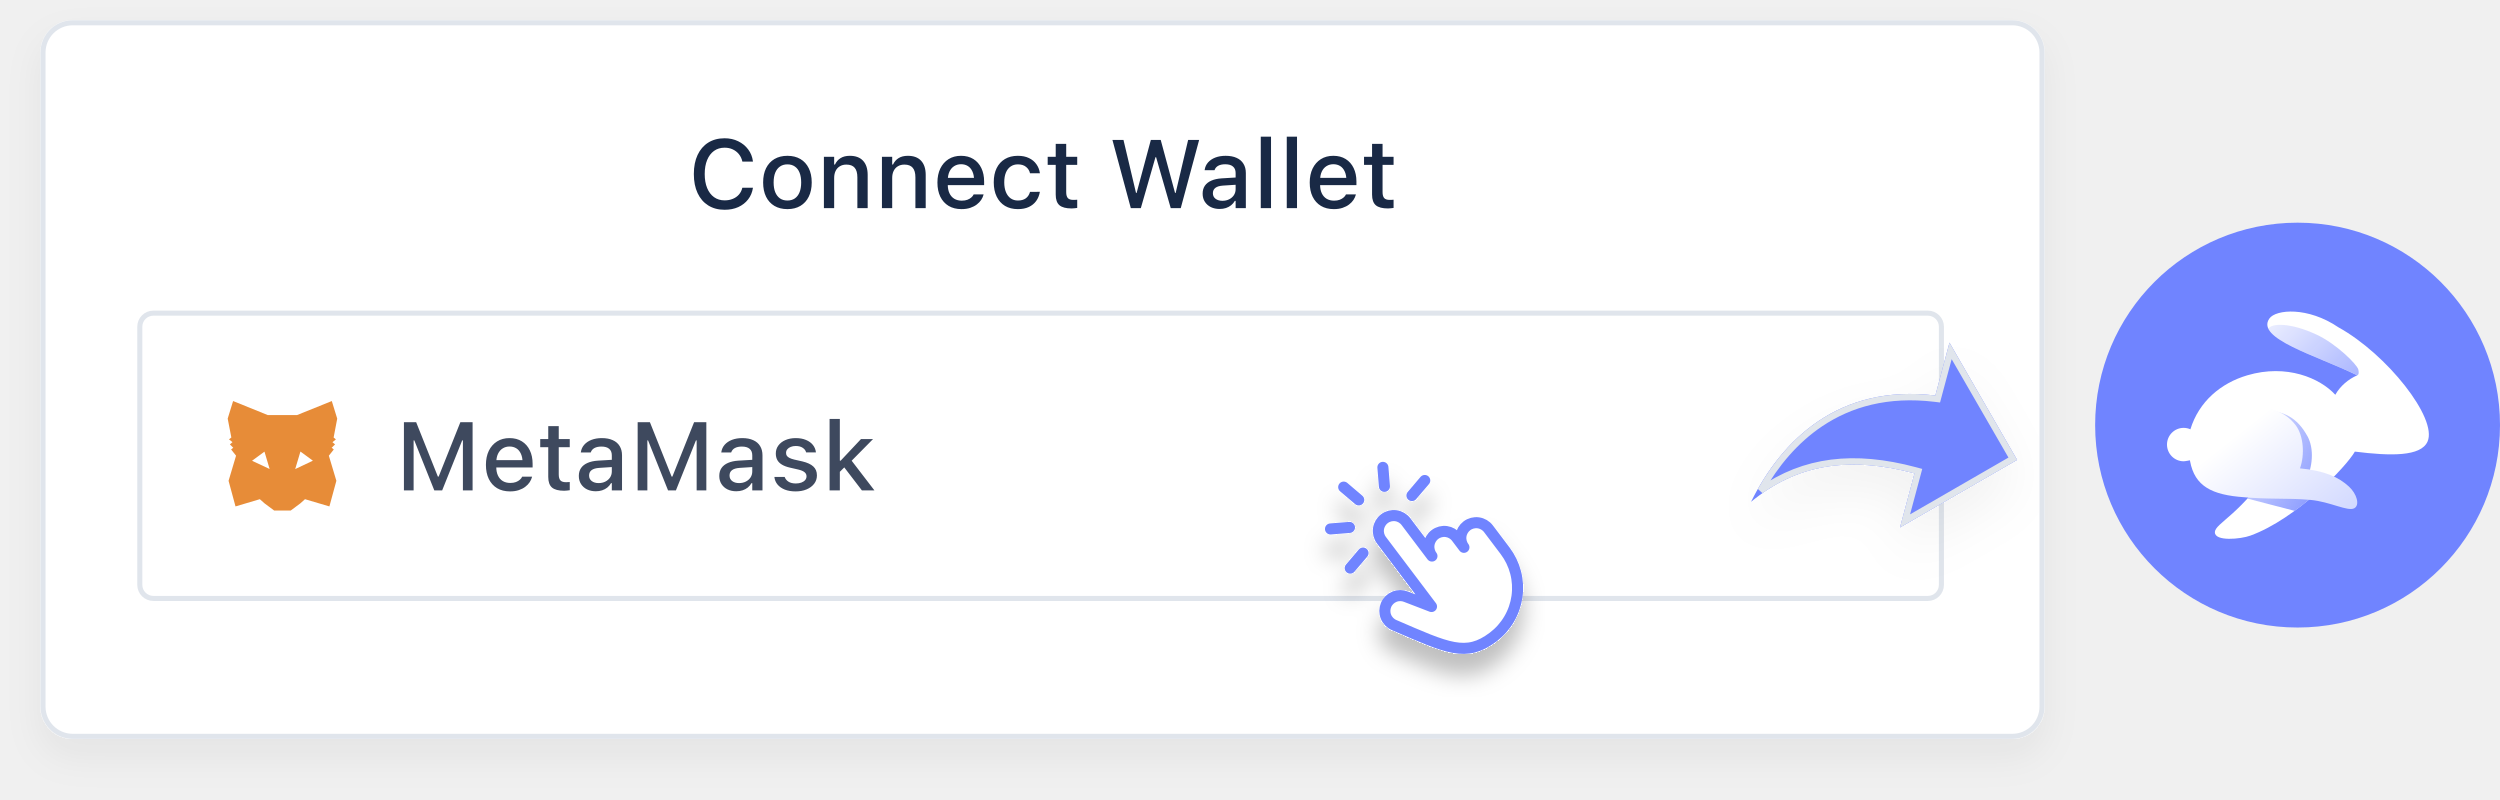
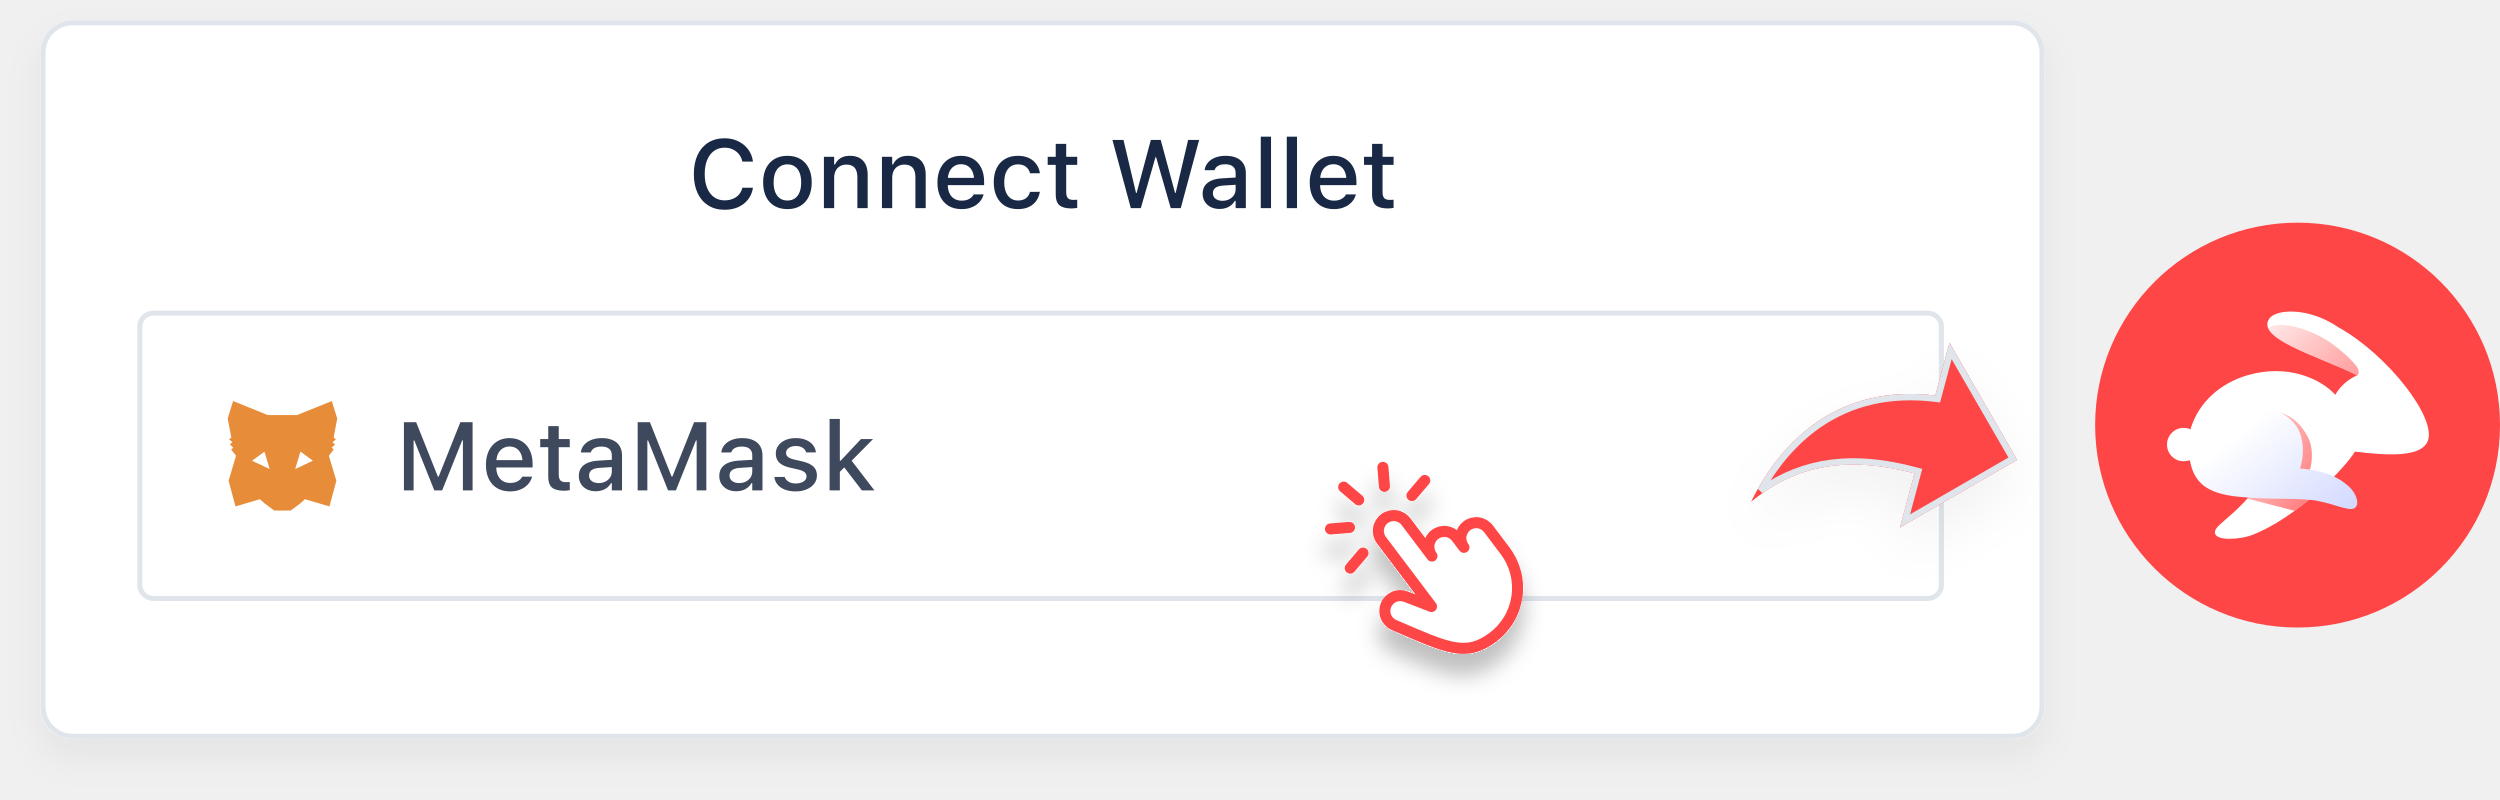
<svg xmlns="http://www.w3.org/2000/svg" width="247" height="79" viewBox="0 0 247 79" fill="none">
  <g filter="url(#filter0_d_117962_43150)">
    <g clip-path="url(#clip0_117962_43150)">
      <rect x="4" y="2" width="198" height="71" rx="3.188" fill="white" />
      <path d="M71.592 20.726C70.97 20.726 70.43 20.583 69.972 20.296C69.517 20.01 69.167 19.604 68.921 19.078C68.675 18.552 68.552 17.926 68.552 17.201V17.191C68.552 16.463 68.675 15.836 68.921 15.31C69.167 14.784 69.517 14.377 69.972 14.091C70.426 13.805 70.966 13.661 71.592 13.661C72.087 13.661 72.534 13.759 72.932 13.956C73.334 14.149 73.662 14.416 73.917 14.759C74.176 15.101 74.333 15.495 74.389 15.94V15.968H73.348L73.343 15.949C73.281 15.672 73.167 15.433 73.002 15.23C72.837 15.028 72.635 14.871 72.395 14.759C72.156 14.647 71.888 14.591 71.592 14.591C71.191 14.591 70.842 14.696 70.546 14.908C70.254 15.12 70.026 15.42 69.865 15.809C69.706 16.195 69.626 16.656 69.626 17.191V17.201C69.626 17.73 69.706 18.189 69.865 18.578C70.026 18.967 70.254 19.268 70.546 19.479C70.842 19.691 71.192 19.797 71.597 19.797C71.892 19.797 72.16 19.747 72.4 19.647C72.643 19.548 72.845 19.406 73.007 19.222C73.169 19.036 73.279 18.816 73.338 18.564L73.348 18.545H74.394L74.389 18.569C74.324 19.001 74.165 19.38 73.913 19.703C73.661 20.027 73.337 20.279 72.942 20.46C72.546 20.637 72.096 20.726 71.592 20.726ZM77.797 20.661C77.303 20.661 76.875 20.555 76.513 20.343C76.156 20.131 75.88 19.829 75.687 19.437C75.494 19.042 75.398 18.573 75.398 18.032V18.023C75.398 17.478 75.494 17.009 75.687 16.617C75.883 16.225 76.16 15.923 76.518 15.711C76.879 15.499 77.306 15.394 77.797 15.394C78.292 15.394 78.719 15.499 79.077 15.711C79.435 15.92 79.71 16.222 79.903 16.617C80.099 17.009 80.198 17.478 80.198 18.023V18.032C80.198 18.573 80.099 19.042 79.903 19.437C79.71 19.829 79.435 20.131 79.077 20.343C78.722 20.555 78.296 20.661 77.797 20.661ZM77.797 19.811C78.087 19.811 78.333 19.741 78.535 19.601C78.738 19.457 78.892 19.254 78.998 18.989C79.103 18.724 79.156 18.405 79.156 18.032V18.023C79.156 17.646 79.103 17.325 78.998 17.061C78.892 16.796 78.738 16.594 78.535 16.454C78.333 16.31 78.087 16.239 77.797 16.239C77.508 16.239 77.262 16.31 77.06 16.454C76.858 16.594 76.702 16.796 76.593 17.061C76.487 17.325 76.434 17.646 76.434 18.023V18.032C76.434 18.405 76.487 18.724 76.593 18.989C76.702 19.254 76.858 19.457 77.06 19.601C77.262 19.741 77.508 19.811 77.797 19.811ZM81.402 20.562V15.492H82.415V16.258H82.495C82.619 15.987 82.803 15.775 83.046 15.623C83.288 15.47 83.595 15.394 83.966 15.394C84.535 15.394 84.971 15.557 85.273 15.884C85.575 16.211 85.726 16.676 85.726 17.28V20.562H84.708V17.518C84.708 17.095 84.619 16.78 84.442 16.575C84.267 16.366 83.993 16.262 83.62 16.262C83.374 16.262 83.161 16.317 82.98 16.426C82.8 16.531 82.66 16.684 82.56 16.883C82.464 17.079 82.415 17.314 82.415 17.588V20.562H81.402ZM87.136 20.562V15.492H88.149V16.258H88.228C88.353 15.987 88.537 15.775 88.779 15.623C89.022 15.47 89.329 15.394 89.699 15.394C90.269 15.394 90.705 15.557 91.007 15.884C91.309 16.211 91.46 16.676 91.46 17.28V20.562H90.442V17.518C90.442 17.095 90.353 16.78 90.175 16.575C90.001 16.366 89.727 16.262 89.354 16.262C89.108 16.262 88.895 16.317 88.714 16.426C88.534 16.531 88.394 16.684 88.294 16.883C88.197 17.079 88.149 17.314 88.149 17.588V20.562H87.136ZM94.999 20.661C94.504 20.661 94.079 20.555 93.724 20.343C93.369 20.128 93.095 19.825 92.902 19.433C92.713 19.04 92.618 18.576 92.618 18.041V18.037C92.618 17.507 92.713 17.045 92.902 16.65C93.095 16.254 93.366 15.946 93.715 15.725C94.067 15.504 94.477 15.394 94.947 15.394C95.421 15.394 95.827 15.499 96.166 15.711C96.508 15.923 96.772 16.22 96.955 16.603C97.139 16.983 97.231 17.428 97.231 17.938V18.293H93.131V17.57H96.726L96.241 18.242V17.836C96.241 17.475 96.185 17.176 96.073 16.939C95.964 16.7 95.813 16.52 95.62 16.402C95.427 16.284 95.204 16.225 94.952 16.225C94.7 16.225 94.474 16.287 94.275 16.412C94.079 16.533 93.923 16.713 93.808 16.953C93.696 17.193 93.64 17.487 93.64 17.836V18.242C93.64 18.575 93.696 18.86 93.808 19.096C93.92 19.333 94.079 19.514 94.284 19.638C94.493 19.762 94.739 19.825 95.022 19.825C95.24 19.825 95.427 19.795 95.582 19.736C95.741 19.674 95.87 19.598 95.97 19.507C96.073 19.417 96.143 19.328 96.18 19.241L96.199 19.204H97.179L97.17 19.246C97.126 19.414 97.05 19.582 96.941 19.75C96.832 19.915 96.688 20.066 96.507 20.203C96.329 20.34 96.115 20.45 95.863 20.535C95.614 20.619 95.326 20.661 94.999 20.661ZM100.569 20.661C100.077 20.661 99.652 20.555 99.294 20.343C98.94 20.128 98.666 19.823 98.473 19.428C98.28 19.033 98.183 18.561 98.183 18.013V18.004C98.183 17.465 98.278 17.002 98.468 16.612C98.661 16.223 98.935 15.923 99.29 15.711C99.648 15.499 100.073 15.394 100.564 15.394C100.991 15.394 101.357 15.468 101.662 15.618C101.97 15.764 102.214 15.966 102.395 16.225C102.578 16.48 102.694 16.771 102.74 17.098L102.745 17.121H101.769L101.764 17.112C101.708 16.863 101.579 16.656 101.377 16.491C101.175 16.323 100.905 16.239 100.569 16.239C100.289 16.239 100.048 16.31 99.845 16.454C99.643 16.594 99.487 16.796 99.379 17.061C99.273 17.325 99.22 17.64 99.22 18.004V18.013C99.22 18.387 99.274 18.707 99.383 18.975C99.492 19.243 99.648 19.45 99.85 19.596C100.052 19.739 100.292 19.811 100.569 19.811C100.887 19.811 101.143 19.741 101.34 19.601C101.539 19.461 101.679 19.254 101.76 18.98L101.769 18.956L102.74 18.952L102.731 18.994C102.672 19.324 102.552 19.613 102.371 19.862C102.191 20.111 101.95 20.307 101.648 20.45C101.349 20.59 100.989 20.661 100.569 20.661ZM105.878 20.595C105.324 20.595 104.922 20.489 104.673 20.278C104.427 20.063 104.305 19.713 104.305 19.227V16.29H103.511V15.492H104.305V14.212H105.341V15.492H106.429V16.29H105.341V18.98C105.341 19.254 105.396 19.451 105.504 19.573C105.613 19.691 105.794 19.75 106.046 19.75C106.121 19.75 106.185 19.748 106.238 19.745C106.294 19.742 106.357 19.738 106.429 19.731V20.544C106.348 20.556 106.261 20.567 106.168 20.576C106.074 20.589 105.978 20.595 105.878 20.595ZM111.724 20.562L109.908 13.825H111L112.237 19.059H112.298L113.704 13.825H114.679L116.094 19.059H116.155L117.388 13.825H118.475L116.659 20.562H115.669L114.222 15.529H114.161L112.714 20.562H111.724ZM120.502 20.646C120.181 20.646 119.893 20.586 119.638 20.464C119.386 20.34 119.187 20.164 119.04 19.937C118.894 19.71 118.821 19.444 118.821 19.138V19.129C118.821 18.824 118.894 18.564 119.04 18.349C119.19 18.134 119.405 17.966 119.685 17.845C119.968 17.721 120.31 17.646 120.712 17.621L122.584 17.509V18.223L120.852 18.335C120.503 18.357 120.247 18.432 120.082 18.559C119.917 18.684 119.834 18.86 119.834 19.087V19.096C119.834 19.327 119.923 19.509 120.1 19.643C120.278 19.773 120.502 19.839 120.773 19.839C121.025 19.839 121.249 19.789 121.445 19.689C121.644 19.587 121.8 19.45 121.912 19.279C122.024 19.104 122.08 18.908 122.08 18.69V17.093C122.08 16.813 121.993 16.6 121.819 16.454C121.647 16.304 121.392 16.23 121.053 16.23C120.77 16.23 120.538 16.279 120.357 16.379C120.18 16.479 120.061 16.619 120.002 16.799L119.993 16.813H119.017L119.022 16.78C119.062 16.5 119.173 16.258 119.353 16.052C119.537 15.844 119.777 15.682 120.072 15.566C120.371 15.451 120.712 15.394 121.095 15.394C121.521 15.394 121.882 15.462 122.178 15.599C122.477 15.733 122.703 15.928 122.855 16.183C123.011 16.435 123.089 16.738 123.089 17.093V20.562H122.08V19.843H122.005C121.906 20.015 121.781 20.161 121.632 20.282C121.482 20.401 121.313 20.491 121.123 20.553C120.933 20.615 120.726 20.646 120.502 20.646ZM124.564 20.562V13.503H125.577V20.562H124.564ZM127.132 20.562V13.503H128.145V20.562H127.132ZM131.783 20.661C131.288 20.661 130.863 20.555 130.508 20.343C130.153 20.128 129.879 19.825 129.686 19.433C129.496 19.04 129.401 18.576 129.401 18.041V18.037C129.401 17.507 129.496 17.045 129.686 16.65C129.879 16.254 130.15 15.946 130.499 15.725C130.85 15.504 131.261 15.394 131.731 15.394C132.204 15.394 132.611 15.499 132.95 15.711C133.292 15.923 133.555 16.22 133.739 16.603C133.923 16.983 134.015 17.428 134.015 17.938V18.293H129.915V17.57H133.51L133.025 18.242V17.836C133.025 17.475 132.969 17.176 132.857 16.939C132.748 16.7 132.597 16.52 132.404 16.402C132.211 16.284 131.988 16.225 131.736 16.225C131.484 16.225 131.258 16.287 131.059 16.412C130.863 16.533 130.707 16.713 130.592 16.953C130.48 17.193 130.424 17.487 130.424 17.836V18.242C130.424 18.575 130.48 18.86 130.592 19.096C130.704 19.333 130.863 19.514 131.068 19.638C131.277 19.762 131.523 19.825 131.806 19.825C132.024 19.825 132.211 19.795 132.366 19.736C132.525 19.674 132.654 19.598 132.754 19.507C132.857 19.417 132.927 19.328 132.964 19.241L132.983 19.204H133.963L133.954 19.246C133.91 19.414 133.834 19.582 133.725 19.75C133.616 19.915 133.471 20.066 133.291 20.203C133.113 20.34 132.899 20.45 132.646 20.535C132.397 20.619 132.11 20.661 131.783 20.661ZM137.134 20.595C136.579 20.595 136.178 20.489 135.929 20.278C135.683 20.063 135.56 19.713 135.56 19.227V16.29H134.766V15.492H135.56V14.212H136.597V15.492H137.685V16.29H136.597V18.98C136.597 19.254 136.651 19.451 136.76 19.573C136.869 19.691 137.05 19.75 137.302 19.75C137.376 19.75 137.44 19.748 137.493 19.745C137.549 19.742 137.613 19.738 137.685 19.731V20.544C137.604 20.556 137.516 20.567 137.423 20.576C137.33 20.589 137.233 20.595 137.134 20.595Z" fill="#192945" />
      <rect x="13.812" y="30.938" width="178" height="28.188" rx="1.344" stroke="#E0E5EC" stroke-width="0.5" />
      <path fill-rule="evenodd" clip-rule="evenodd" d="M32.963 43.224L33.317 41.362L32.782 39.623L29.342 41.011L26.471 41.011L26.485 41.054L26.471 41.015L23.03 39.623L22.496 41.359L22.857 43.224L22.625 43.408L22.969 43.686L22.712 43.906L23.047 44.239L22.834 44.407L23.323 45.022L22.583 47.503L23.268 50.035L25.673 49.319L25.673 49.32L26.143 49.737L27.093 50.444L28.718 50.444L29.671 49.734L30.134 49.32L30.133 49.316L30.134 49.319L30.134 49.32L32.544 50.035L33.233 47.503L32.49 45.023L32.979 44.407L32.766 44.239L33.104 43.906L32.847 43.69L33.185 43.412L32.959 43.224L32.963 43.224Z" fill="#E78C38" />
      <path d="M26.635 46.336L24.902 45.524L26.129 44.621L26.639 46.336L26.635 46.336ZM29.168 46.336L29.683 44.613L30.914 45.516L29.168 46.344L29.168 46.336Z" fill="white" />
      <path d="M39.908 48.453V41.715H41.117L43.26 47.085H43.34L45.483 41.715H46.692V48.453H45.735V43.513H45.217L46.309 41.902L43.685 48.453H42.91L40.291 41.902L41.378 43.513H40.865V48.453H39.908ZM50.39 48.551C49.895 48.551 49.47 48.445 49.115 48.234C48.76 48.019 48.486 47.715 48.294 47.323C48.104 46.931 48.009 46.467 48.009 45.932V45.927C48.009 45.398 48.104 44.936 48.294 44.54C48.486 44.145 48.757 43.837 49.106 43.616C49.458 43.395 49.869 43.284 50.339 43.284C50.812 43.284 51.218 43.39 51.557 43.602C51.9 43.813 52.163 44.111 52.346 44.494C52.53 44.873 52.622 45.319 52.622 45.829V46.184H48.522V45.46H52.118L51.632 46.133V45.726C51.632 45.365 51.576 45.066 51.464 44.83C51.355 44.59 51.204 44.411 51.011 44.293C50.818 44.175 50.595 44.115 50.343 44.115C50.091 44.115 49.865 44.178 49.666 44.302C49.47 44.424 49.315 44.604 49.199 44.844C49.087 45.084 49.031 45.378 49.031 45.726V46.133C49.031 46.466 49.087 46.75 49.199 46.987C49.311 47.224 49.47 47.404 49.676 47.529C49.884 47.653 50.13 47.715 50.413 47.715C50.631 47.715 50.818 47.686 50.974 47.627C51.132 47.564 51.261 47.488 51.361 47.398C51.464 47.308 51.534 47.219 51.571 47.132L51.59 47.094H52.571L52.561 47.136C52.517 47.304 52.441 47.473 52.332 47.641C52.223 47.806 52.079 47.957 51.898 48.094C51.721 48.231 51.506 48.341 51.254 48.425C51.005 48.509 50.717 48.551 50.39 48.551ZM55.741 48.486C55.187 48.486 54.785 48.38 54.536 48.168C54.29 47.953 54.167 47.603 54.167 47.118V44.181H53.374V43.382H54.167V42.103H55.204V43.382H56.292V44.181H55.204V46.87C55.204 47.144 55.258 47.342 55.367 47.463C55.476 47.581 55.657 47.641 55.909 47.641C55.984 47.641 56.047 47.639 56.1 47.636C56.156 47.633 56.22 47.628 56.292 47.622V48.434C56.211 48.447 56.124 48.458 56.03 48.467C55.937 48.48 55.84 48.486 55.741 48.486ZM58.869 48.537C58.549 48.537 58.261 48.477 58.005 48.355C57.753 48.231 57.554 48.055 57.408 47.828C57.261 47.6 57.188 47.334 57.188 47.029V47.02C57.188 46.715 57.261 46.455 57.408 46.24C57.557 46.025 57.772 45.857 58.052 45.736C58.335 45.611 58.678 45.536 59.079 45.511L60.952 45.4V46.114L59.219 46.226C58.871 46.248 58.614 46.322 58.449 46.45C58.284 46.575 58.202 46.75 58.202 46.978V46.987C58.202 47.217 58.29 47.399 58.468 47.533C58.645 47.664 58.869 47.729 59.14 47.729C59.392 47.729 59.616 47.68 59.812 47.58C60.012 47.477 60.167 47.34 60.279 47.169C60.391 46.995 60.447 46.799 60.447 46.581V44.984C60.447 44.704 60.36 44.49 60.186 44.344C60.015 44.195 59.76 44.12 59.42 44.12C59.137 44.12 58.905 44.17 58.724 44.27C58.547 44.369 58.429 44.509 58.37 44.69L58.36 44.704H57.384L57.389 44.671C57.429 44.391 57.54 44.148 57.721 43.943C57.904 43.734 58.144 43.572 58.44 43.457C58.739 43.342 59.079 43.284 59.462 43.284C59.889 43.284 60.25 43.353 60.545 43.49C60.844 43.624 61.07 43.818 61.222 44.073C61.378 44.326 61.456 44.629 61.456 44.984V48.453H60.447V47.734H60.373C60.273 47.905 60.149 48.052 59.999 48.173C59.85 48.291 59.68 48.382 59.49 48.444C59.3 48.506 59.093 48.537 58.869 48.537ZM63.001 48.453V41.715H64.211L66.354 47.085H66.433L68.576 41.715H69.786V48.453H68.829V43.513H68.31L69.403 41.902L66.779 48.453H66.004L63.384 41.902L64.472 43.513H63.959V48.453H63.001ZM72.746 48.537C72.425 48.537 72.138 48.477 71.882 48.355C71.63 48.231 71.431 48.055 71.285 47.828C71.138 47.6 71.065 47.334 71.065 47.029V47.02C71.065 46.715 71.138 46.455 71.285 46.24C71.434 46.025 71.649 45.857 71.929 45.736C72.212 45.611 72.555 45.536 72.956 45.511L74.829 45.4V46.114L73.096 46.226C72.748 46.248 72.491 46.322 72.326 46.45C72.161 46.575 72.078 46.75 72.078 46.978V46.987C72.078 47.217 72.167 47.399 72.344 47.533C72.522 47.664 72.746 47.729 73.017 47.729C73.269 47.729 73.493 47.68 73.689 47.58C73.888 47.477 74.044 47.34 74.156 47.169C74.268 46.995 74.324 46.799 74.324 46.581V44.984C74.324 44.704 74.237 44.49 74.063 44.344C73.891 44.195 73.636 44.12 73.297 44.12C73.014 44.12 72.782 44.17 72.601 44.27C72.424 44.369 72.306 44.509 72.246 44.69L72.237 44.704H71.261L71.266 44.671C71.306 44.391 71.417 44.148 71.597 43.943C71.781 43.734 72.021 43.572 72.317 43.457C72.615 43.342 72.956 43.284 73.339 43.284C73.766 43.284 74.127 43.353 74.422 43.49C74.721 43.624 74.947 43.818 75.099 44.073C75.255 44.326 75.333 44.629 75.333 44.984V48.453H74.324V47.734H74.249C74.15 47.905 74.025 48.052 73.876 48.173C73.727 48.291 73.557 48.382 73.367 48.444C73.177 48.506 72.97 48.537 72.746 48.537ZM78.606 48.551C78.198 48.551 77.843 48.492 77.541 48.374C77.239 48.252 77 48.086 76.822 47.874C76.645 47.659 76.54 47.41 76.509 47.127V47.118H77.527V47.127C77.593 47.317 77.717 47.471 77.901 47.589C78.085 47.708 78.327 47.767 78.629 47.767C78.838 47.767 79.02 47.737 79.175 47.678C79.334 47.619 79.459 47.536 79.549 47.431C79.639 47.325 79.684 47.203 79.684 47.066V47.057C79.684 46.898 79.621 46.764 79.493 46.656C79.365 46.547 79.155 46.458 78.863 46.389L78.05 46.203C77.733 46.131 77.47 46.033 77.261 45.908C77.053 45.784 76.898 45.631 76.799 45.451C76.699 45.267 76.65 45.052 76.65 44.806V44.802C76.65 44.506 76.734 44.245 76.902 44.017C77.07 43.787 77.302 43.608 77.597 43.48C77.896 43.35 78.237 43.284 78.62 43.284C79.006 43.284 79.342 43.345 79.628 43.466C79.918 43.585 80.147 43.75 80.315 43.961C80.483 44.17 80.582 44.413 80.614 44.69V44.694H79.642V44.685C79.596 44.508 79.484 44.36 79.306 44.242C79.132 44.123 78.902 44.064 78.615 44.064C78.431 44.064 78.268 44.094 78.125 44.153C77.982 44.209 77.868 44.288 77.784 44.391C77.703 44.49 77.663 44.609 77.663 44.746V44.755C77.663 44.861 77.689 44.954 77.742 45.035C77.798 45.113 77.885 45.183 78.004 45.245C78.122 45.304 78.274 45.358 78.461 45.404L79.269 45.586C79.754 45.701 80.116 45.868 80.352 46.086C80.592 46.304 80.712 46.596 80.712 46.964V46.973C80.712 47.284 80.62 47.56 80.436 47.799C80.252 48.036 80.002 48.221 79.684 48.355C79.37 48.486 79.01 48.551 78.606 48.551ZM81.963 48.453V41.393H82.976V48.453H81.963ZM85.157 48.453L83.336 46.077L84.088 45.446L86.394 48.453H85.157ZM82.878 46.712L82.836 45.516H83.056L85.063 43.382H86.254L83.966 45.698L83.574 46.02L82.878 46.712Z" fill="#3E495E" />
      <g filter="url(#filter1_d_117962_43150)">
-         <path d="M191.208 39.073L192.608 33.848L199.298 45.438L187.71 52.127L189.144 46.774C182.617 45.026 177.486 45.891 173 49.584C176.053 43.408 181.719 37.928 191.208 39.073Z" fill="#7084FF" />
+         <path d="M191.208 39.073L192.608 33.848L199.298 45.438L187.71 52.127L189.144 46.774C182.617 45.026 177.486 45.891 173 49.584C176.053 43.408 181.719 37.928 191.208 39.073Z" fill="#FF4646" />
        <path d="M191.513 39.154L191.442 39.419L191.17 39.386C186.499 38.823 182.786 39.89 179.866 41.846C177.347 43.533 175.405 45.891 173.95 48.464C178.256 45.444 183.167 44.846 189.226 46.469L189.531 46.551L189.45 46.856L188.213 51.472L198.867 45.323L192.716 34.667L191.513 39.154Z" stroke="#E0E5EC" stroke-width="0.632" />
      </g>
      <g filter="url(#filter2_d_117962_43150)">
-         <path d="M137.742 61.759C137.373 61.6 137.082 61.302 136.933 60.929C136.783 60.557 136.787 60.14 136.943 59.771C137.1 59.401 137.396 59.108 137.768 58.956C138.139 58.804 138.556 58.805 138.926 58.959L141.433 59.923L136.487 53.374C136.244 53.052 136.139 52.647 136.194 52.248C136.25 51.849 136.462 51.488 136.784 51.245C137.105 51.002 137.51 50.897 137.909 50.952C138.309 51.008 138.669 51.22 138.912 51.542L141.477 54.938C141.234 54.616 141.129 54.211 141.185 53.812C141.24 53.413 141.452 53.052 141.774 52.809C142.096 52.566 142.501 52.461 142.9 52.516C143.299 52.572 143.66 52.784 143.903 53.106L144.636 54.076C144.393 53.754 144.287 53.349 144.343 52.95C144.399 52.551 144.611 52.19 144.932 51.947C145.254 51.704 145.659 51.599 146.058 51.655C146.458 51.71 146.818 51.922 147.061 52.244L148.71 54.427C149.191 55.064 149.542 55.79 149.743 56.563C149.944 57.335 149.99 58.14 149.88 58.931C149.77 59.721 149.505 60.483 149.1 61.171C148.696 61.859 148.16 62.461 147.523 62.943C144.844 64.966 143.039 64.043 137.742 61.759Z" fill="white" stroke="#7084FF" stroke-width="1.093" stroke-linecap="round" stroke-linejoin="round" />
+         <path d="M137.742 61.759C137.373 61.6 137.082 61.302 136.933 60.929C136.783 60.557 136.787 60.14 136.943 59.771C137.1 59.401 137.396 59.108 137.768 58.956C138.139 58.804 138.556 58.805 138.926 58.959L141.433 59.923L136.487 53.374C136.244 53.052 136.139 52.647 136.194 52.248C136.25 51.849 136.462 51.488 136.784 51.245C137.105 51.002 137.51 50.897 137.909 50.952C138.309 51.008 138.669 51.22 138.912 51.542L141.477 54.938C141.234 54.616 141.129 54.211 141.185 53.812C141.24 53.413 141.452 53.052 141.774 52.809C142.096 52.566 142.501 52.461 142.9 52.516C143.299 52.572 143.66 52.784 143.903 53.106L144.636 54.076C144.393 53.754 144.287 53.349 144.343 52.95C144.399 52.551 144.611 52.19 144.932 51.947C145.254 51.704 145.659 51.599 146.058 51.655C146.458 51.71 146.818 51.922 147.061 52.244L148.71 54.427C149.191 55.064 149.542 55.79 149.743 56.563C149.944 57.335 149.99 58.14 149.88 58.931C149.77 59.721 149.505 60.483 149.1 61.171C148.696 61.859 148.16 62.461 147.523 62.943C144.844 64.966 143.039 64.043 137.742 61.759Z" fill="white" stroke="#FF4646" stroke-width="1.093" stroke-linecap="round" stroke-linejoin="round" />
        <path d="M131.453 52.26L133.33 52.109L131.453 52.26Z" fill="white" />
-         <path d="M131.453 52.26L133.33 52.109" stroke="#7084FF" stroke-width="1.093" stroke-linecap="round" stroke-linejoin="round" />
+         <path d="M131.453 52.26L133.33 52.109" stroke="#FF4646" stroke-width="1.093" stroke-linecap="round" stroke-linejoin="round" />
        <path d="M136.63 46.176L136.781 48.052L136.63 46.176Z" fill="white" />
-         <path d="M136.63 46.176L136.781 48.052" stroke="#7084FF" stroke-width="1.093" stroke-linecap="round" stroke-linejoin="round" />
+         <path d="M136.63 46.176L136.781 48.052" stroke="#FF4646" stroke-width="1.093" stroke-linecap="round" stroke-linejoin="round" />
        <path d="M134.244 49.392L132.757 48.127L134.244 49.392Z" fill="white" />
-         <path d="M134.244 49.392L132.757 48.127" stroke="#7084FF" stroke-width="1.093" stroke-linecap="round" stroke-linejoin="round" />
+         <path d="M134.244 49.392L132.757 48.127" stroke="#FF4646" stroke-width="1.093" stroke-linecap="round" stroke-linejoin="round" />
        <path d="M139.499 48.96L140.765 47.473L139.499 48.96Z" fill="white" />
-         <path d="M139.499 48.96L140.765 47.473" stroke="#7084FF" stroke-width="1.093" stroke-linecap="round" stroke-linejoin="round" />
+         <path d="M139.499 48.96L140.765 47.473" stroke="#FF4646" stroke-width="1.093" stroke-linecap="round" stroke-linejoin="round" />
        <path d="M134.667 54.643L133.402 56.13L134.667 54.643Z" fill="white" />
-         <path d="M134.667 54.643L133.402 56.13" stroke="#7084FF" stroke-width="1.093" stroke-linecap="round" stroke-linejoin="round" />
+         <path d="M134.667 54.643L133.402 56.13" stroke="#FF4646" stroke-width="1.093" stroke-linecap="round" stroke-linejoin="round" />
      </g>
    </g>
    <rect x="4.25" y="2.25" width="197.5" height="70.5" rx="2.938" stroke="#E0E5EC" stroke-width="0.5" />
  </g>
-   <rect x="207" y="22" width="40" height="40" rx="20" fill="#7084FF" />
+   <rect x="207" y="22" width="40" height="40" rx="20" fill="#FF4646" />
  <path d="M239.84 43.629C240.856 41.351 235.833 34.987 231.033 32.336C228.008 30.282 224.855 30.564 224.217 31.466C222.816 33.445 228.856 35.122 232.896 37.079C232.028 37.458 231.21 38.137 230.728 39.005C229.222 37.355 225.916 35.935 222.038 37.079C219.424 37.85 217.251 39.669 216.412 42.415C216.208 42.324 215.982 42.273 215.744 42.273C214.835 42.273 214.099 43.012 214.099 43.924C214.099 44.836 214.835 45.575 215.744 45.575C215.913 45.575 216.439 45.462 216.439 45.462L224.855 45.523C221.489 50.88 218.83 51.664 218.83 52.592C218.83 53.52 221.375 53.268 222.33 52.922C226.905 51.266 231.818 46.105 232.661 44.619C236.202 45.062 239.178 45.114 239.84 43.629Z" fill="url(#paint0_linear_117962_43150)" />
  <path fill-rule="evenodd" clip-rule="evenodd" d="M232.891 37.079C232.893 37.08 232.894 37.08 232.896 37.081C233.083 37.007 233.053 36.729 233.001 36.511C232.883 36.011 230.844 33.99 228.929 33.085C226.324 31.854 224.405 31.916 224.116 32.481C224.649 33.574 227.112 34.6 229.685 35.671C230.782 36.128 231.9 36.594 232.896 37.077C232.895 37.077 232.893 37.078 232.891 37.079Z" fill="url(#paint1_linear_117962_43150)" />
  <path fill-rule="evenodd" clip-rule="evenodd" d="M229.587 48.082C229.059 47.879 228.461 47.693 227.783 47.525C228.505 46.227 228.657 44.307 227.974 43.093C227.017 41.389 225.814 40.481 223.021 40.481C221.484 40.481 217.347 41.001 217.274 44.466C217.266 44.831 217.274 45.165 217.3 45.472L224.855 45.527C223.838 47.147 222.885 48.348 222.05 49.262C223.051 49.52 223.878 49.736 224.637 49.934C225.359 50.123 226.019 50.296 226.711 50.473C227.753 49.712 228.732 48.882 229.587 48.082Z" fill="url(#paint2_linear_117962_43150)" />
  <path d="M216.311 45.109C216.62 47.741 218.111 48.773 221.157 49.078C224.204 49.383 225.951 49.178 228.278 49.391C230.221 49.568 231.956 50.562 232.6 50.218C233.179 49.909 232.855 48.793 232.08 48.077C231.075 47.148 229.684 46.503 227.238 46.274C227.725 44.934 227.589 43.056 226.831 42.034C225.736 40.556 223.715 39.888 221.157 40.18C218.485 40.485 215.924 41.805 216.311 45.109Z" fill="url(#paint3_linear_117962_43150)" />
  <defs>
    <filter id="filter0_d_117962_43150" x="0.468" y="0.234" width="205.063" height="78.063" filterUnits="userSpaceOnUse" color-interpolation-filters="sRGB">
      <feFlood flood-opacity="0" result="BackgroundImageFix" />
      <feColorMatrix in="SourceAlpha" type="matrix" values="0 0 0 0 0 0 0 0 0 0 0 0 0 0 0 0 0 0 127 0" result="hardAlpha" />
      <feOffset dy="1.766" />
      <feGaussianBlur stdDeviation="1.766" />
      <feComposite in2="hardAlpha" operator="out" />
      <feColorMatrix type="matrix" values="0 0 0 0 0 0 0 0 0 0 0 0 0 0 0 0 0 0 0.05 0" />
      <feBlend mode="normal" in2="BackgroundImageFix" result="effect1_dropShadow_117962_43150" />
      <feBlend mode="normal" in="SourceGraphic" in2="effect1_dropShadow_117962_43150" result="shape" />
    </filter>
    <filter id="filter1_d_117962_43150" x="167.945" y="31.32" width="36.409" height="28.39" filterUnits="userSpaceOnUse" color-interpolation-filters="sRGB">
      <feFlood flood-opacity="0" result="BackgroundImageFix" />
      <feColorMatrix in="SourceAlpha" type="matrix" values="0 0 0 0 0 0 0 0 0 0 0 0 0 0 0 0 0 0 127 0" result="hardAlpha" />
      <feOffset dy="2.528" />
      <feGaussianBlur stdDeviation="2.528" />
      <feComposite in2="hardAlpha" operator="out" />
      <feColorMatrix type="matrix" values="0 0 0 0 0 0 0 0 0 0 0 0 0 0 0 0 0 0 0.05 0" />
      <feBlend mode="normal" in2="BackgroundImageFix" result="effect1_dropShadow_117962_43150" />
      <feBlend mode="normal" in="SourceGraphic" in2="effect1_dropShadow_117962_43150" result="shape" />
    </filter>
    <filter id="filter2_d_117962_43150" x="128.81" y="45.629" width="23.772" height="23.171" filterUnits="userSpaceOnUse" color-interpolation-filters="sRGB">
      <feFlood flood-opacity="0" result="BackgroundImageFix" />
      <feColorMatrix in="SourceAlpha" type="matrix" values="0 0 0 0 0 0 0 0 0 0 0 0 0 0 0 0 0 0 127 0" result="hardAlpha" />
      <feOffset dy="2.097" />
      <feGaussianBlur stdDeviation="1.048" />
      <feComposite in2="hardAlpha" operator="out" />
      <feColorMatrix type="matrix" values="0 0 0 0 0 0 0 0 0 0 0 0 0 0 0 0 0 0 0.25 0" />
      <feBlend mode="normal" in2="BackgroundImageFix" result="effect1_dropShadow_117962_43150" />
      <feBlend mode="normal" in="SourceGraphic" in2="effect1_dropShadow_117962_43150" result="shape" />
    </filter>
    <linearGradient id="paint0_linear_117962_43150" x1="221.733" y1="41.612" x2="239.63" y2="46.67" gradientUnits="userSpaceOnUse">
      <stop stop-color="white" />
      <stop offset="1" stop-color="white" />
    </linearGradient>
    <linearGradient id="paint1_linear_117962_43150" x1="236.608" y1="41.272" x2="223.657" y2="28.335" gradientUnits="userSpaceOnUse">
-       <stop stop-color="#8697FF" />
-       <stop offset="1" stop-color="#8697FF" stop-opacity="0" />
+       <stop stop-color="#FF7373" />
+       <stop offset="1" stop-color="#FF7373" stop-opacity="0" />
    </linearGradient>
    <linearGradient id="paint2_linear_117962_43150" x1="229.946" y1="48.534" x2="217.525" y2="41.416" gradientUnits="userSpaceOnUse">
-       <stop stop-color="#8697FF" />
-       <stop offset="1" stop-color="#8697FF" stop-opacity="0" />
+       <stop stop-color="#FF7373" />
+       <stop offset="1" stop-color="#FF7373" stop-opacity="0" />
    </linearGradient>
    <linearGradient id="paint3_linear_117962_43150" x1="222.801" y1="41.475" x2="231.217" y2="52.132" gradientUnits="userSpaceOnUse">
      <stop stop-color="white" />
      <stop offset="0.984" stop-color="#D1D8FF" />
    </linearGradient>
    <clipPath id="clip0_117962_43150">
      <rect x="4" y="2" width="198" height="71" rx="3.188" fill="white" />
    </clipPath>
  </defs>
</svg>
